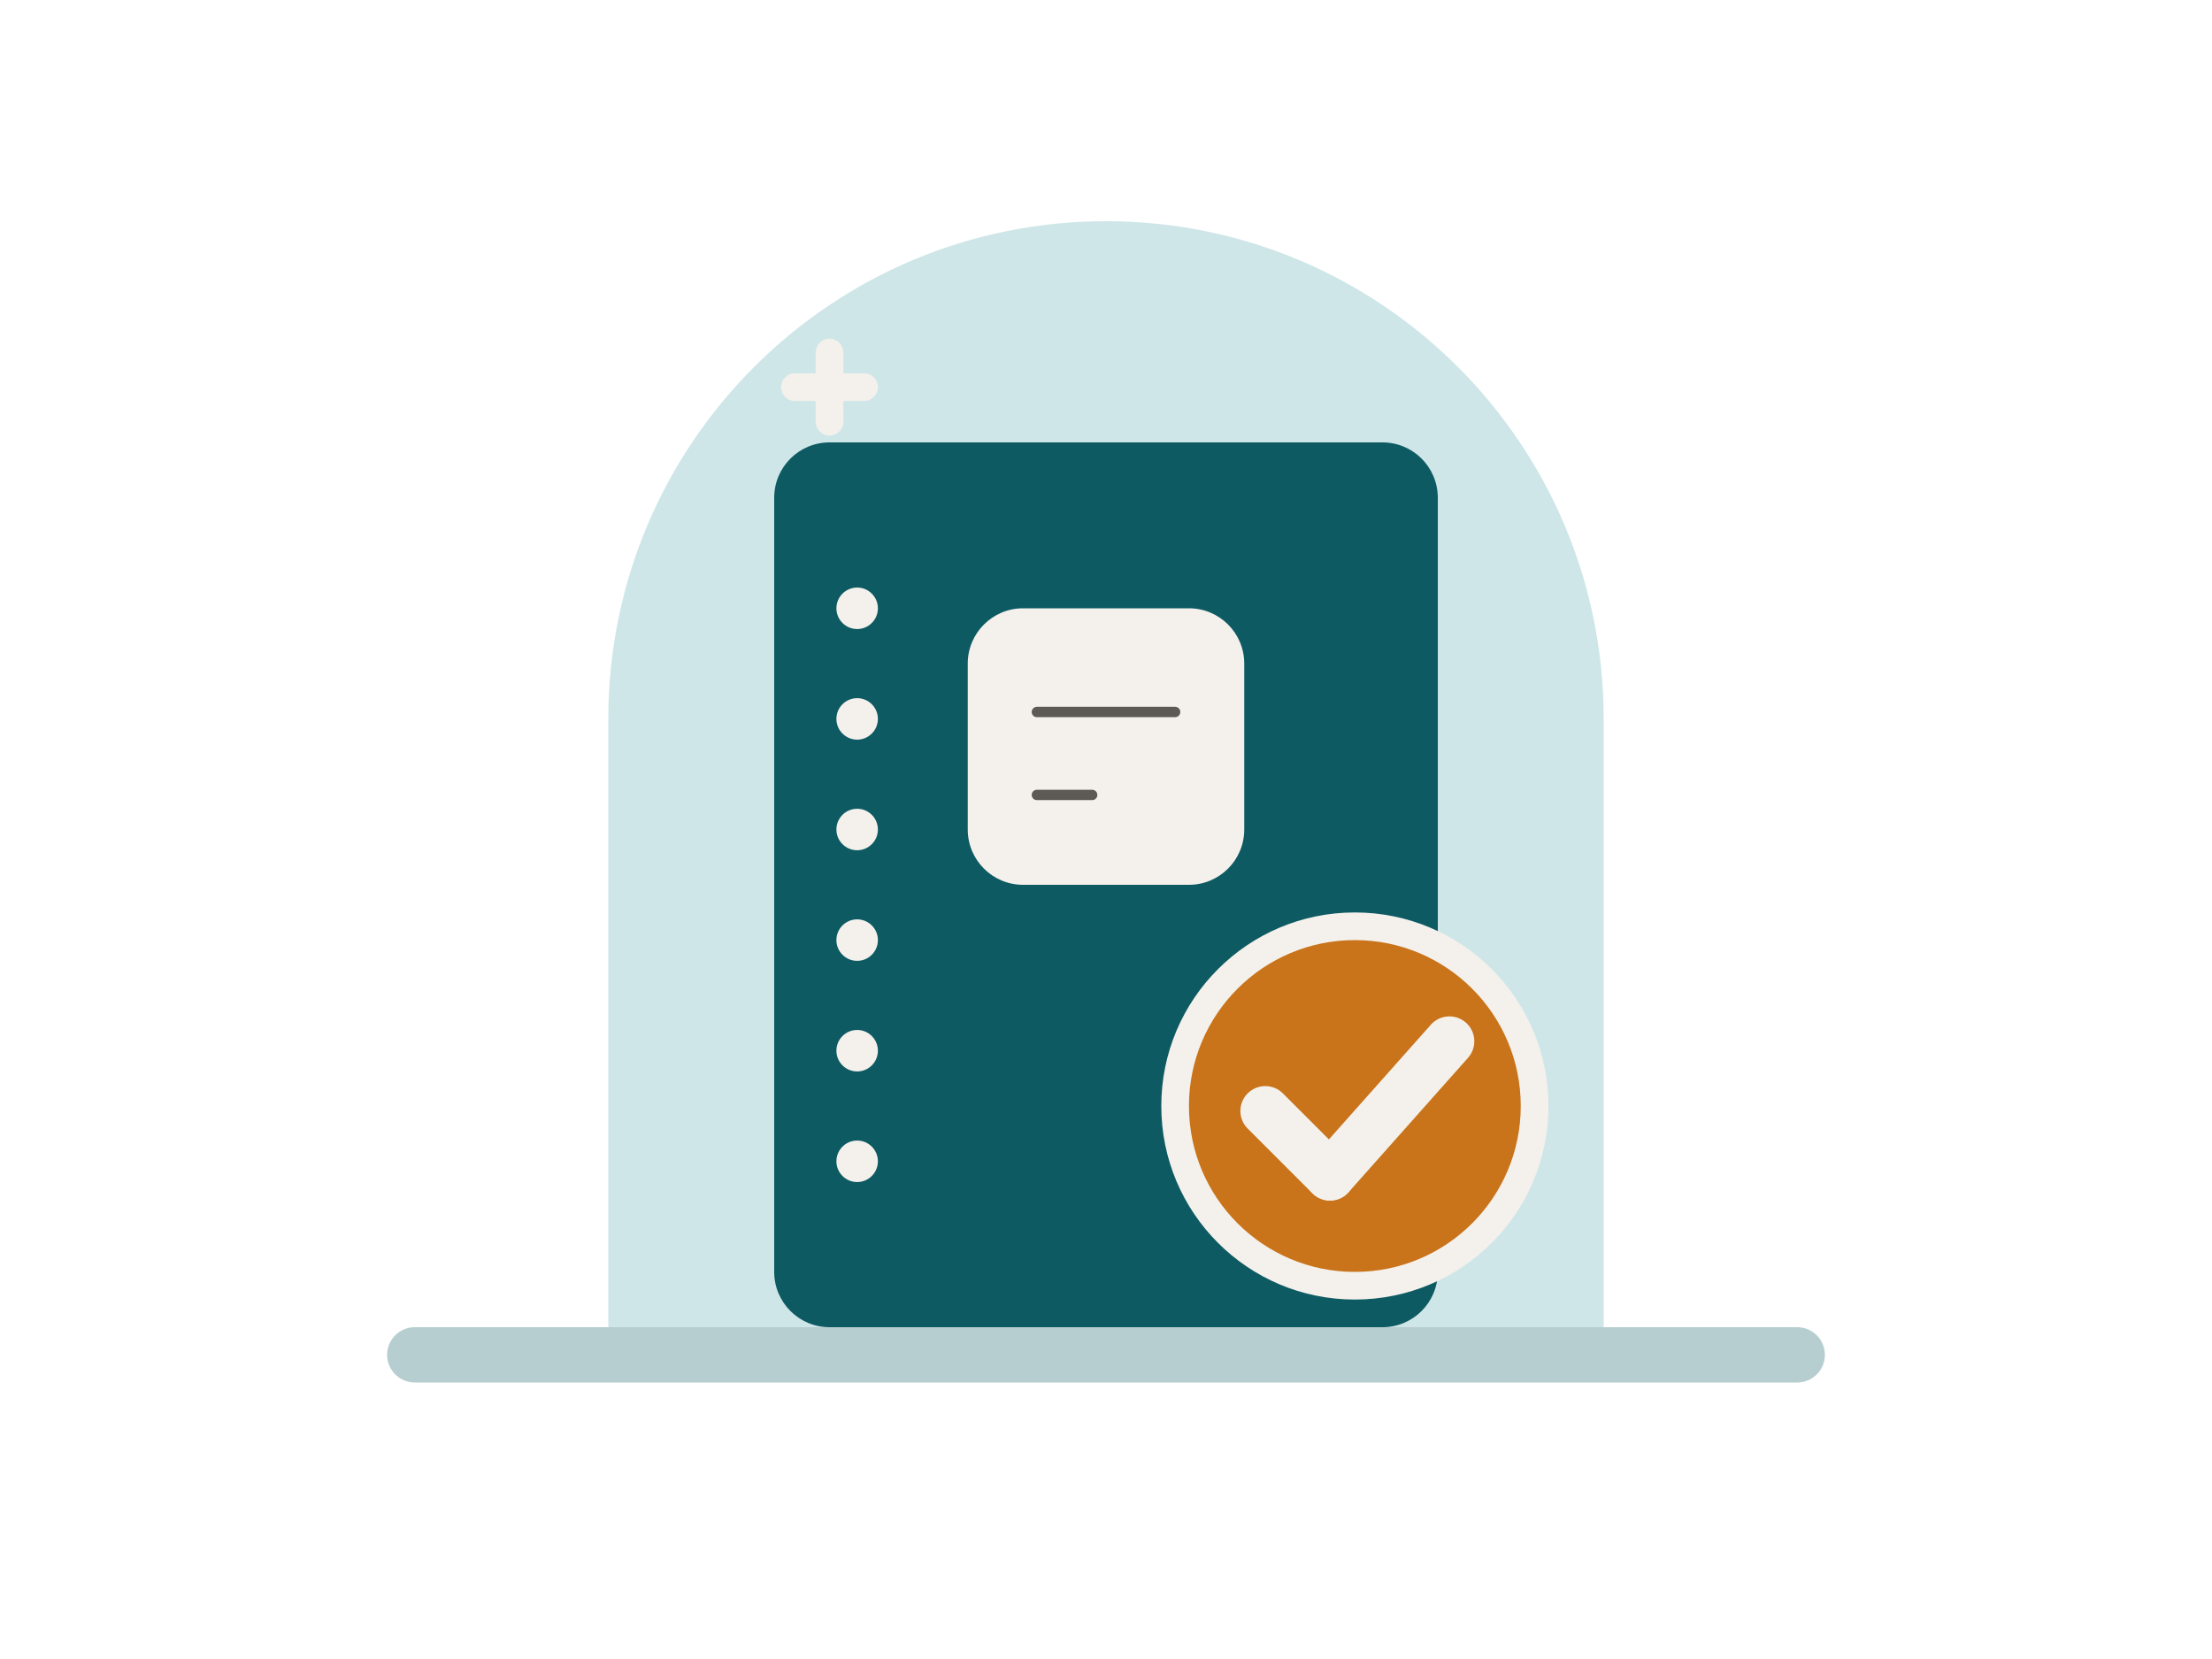
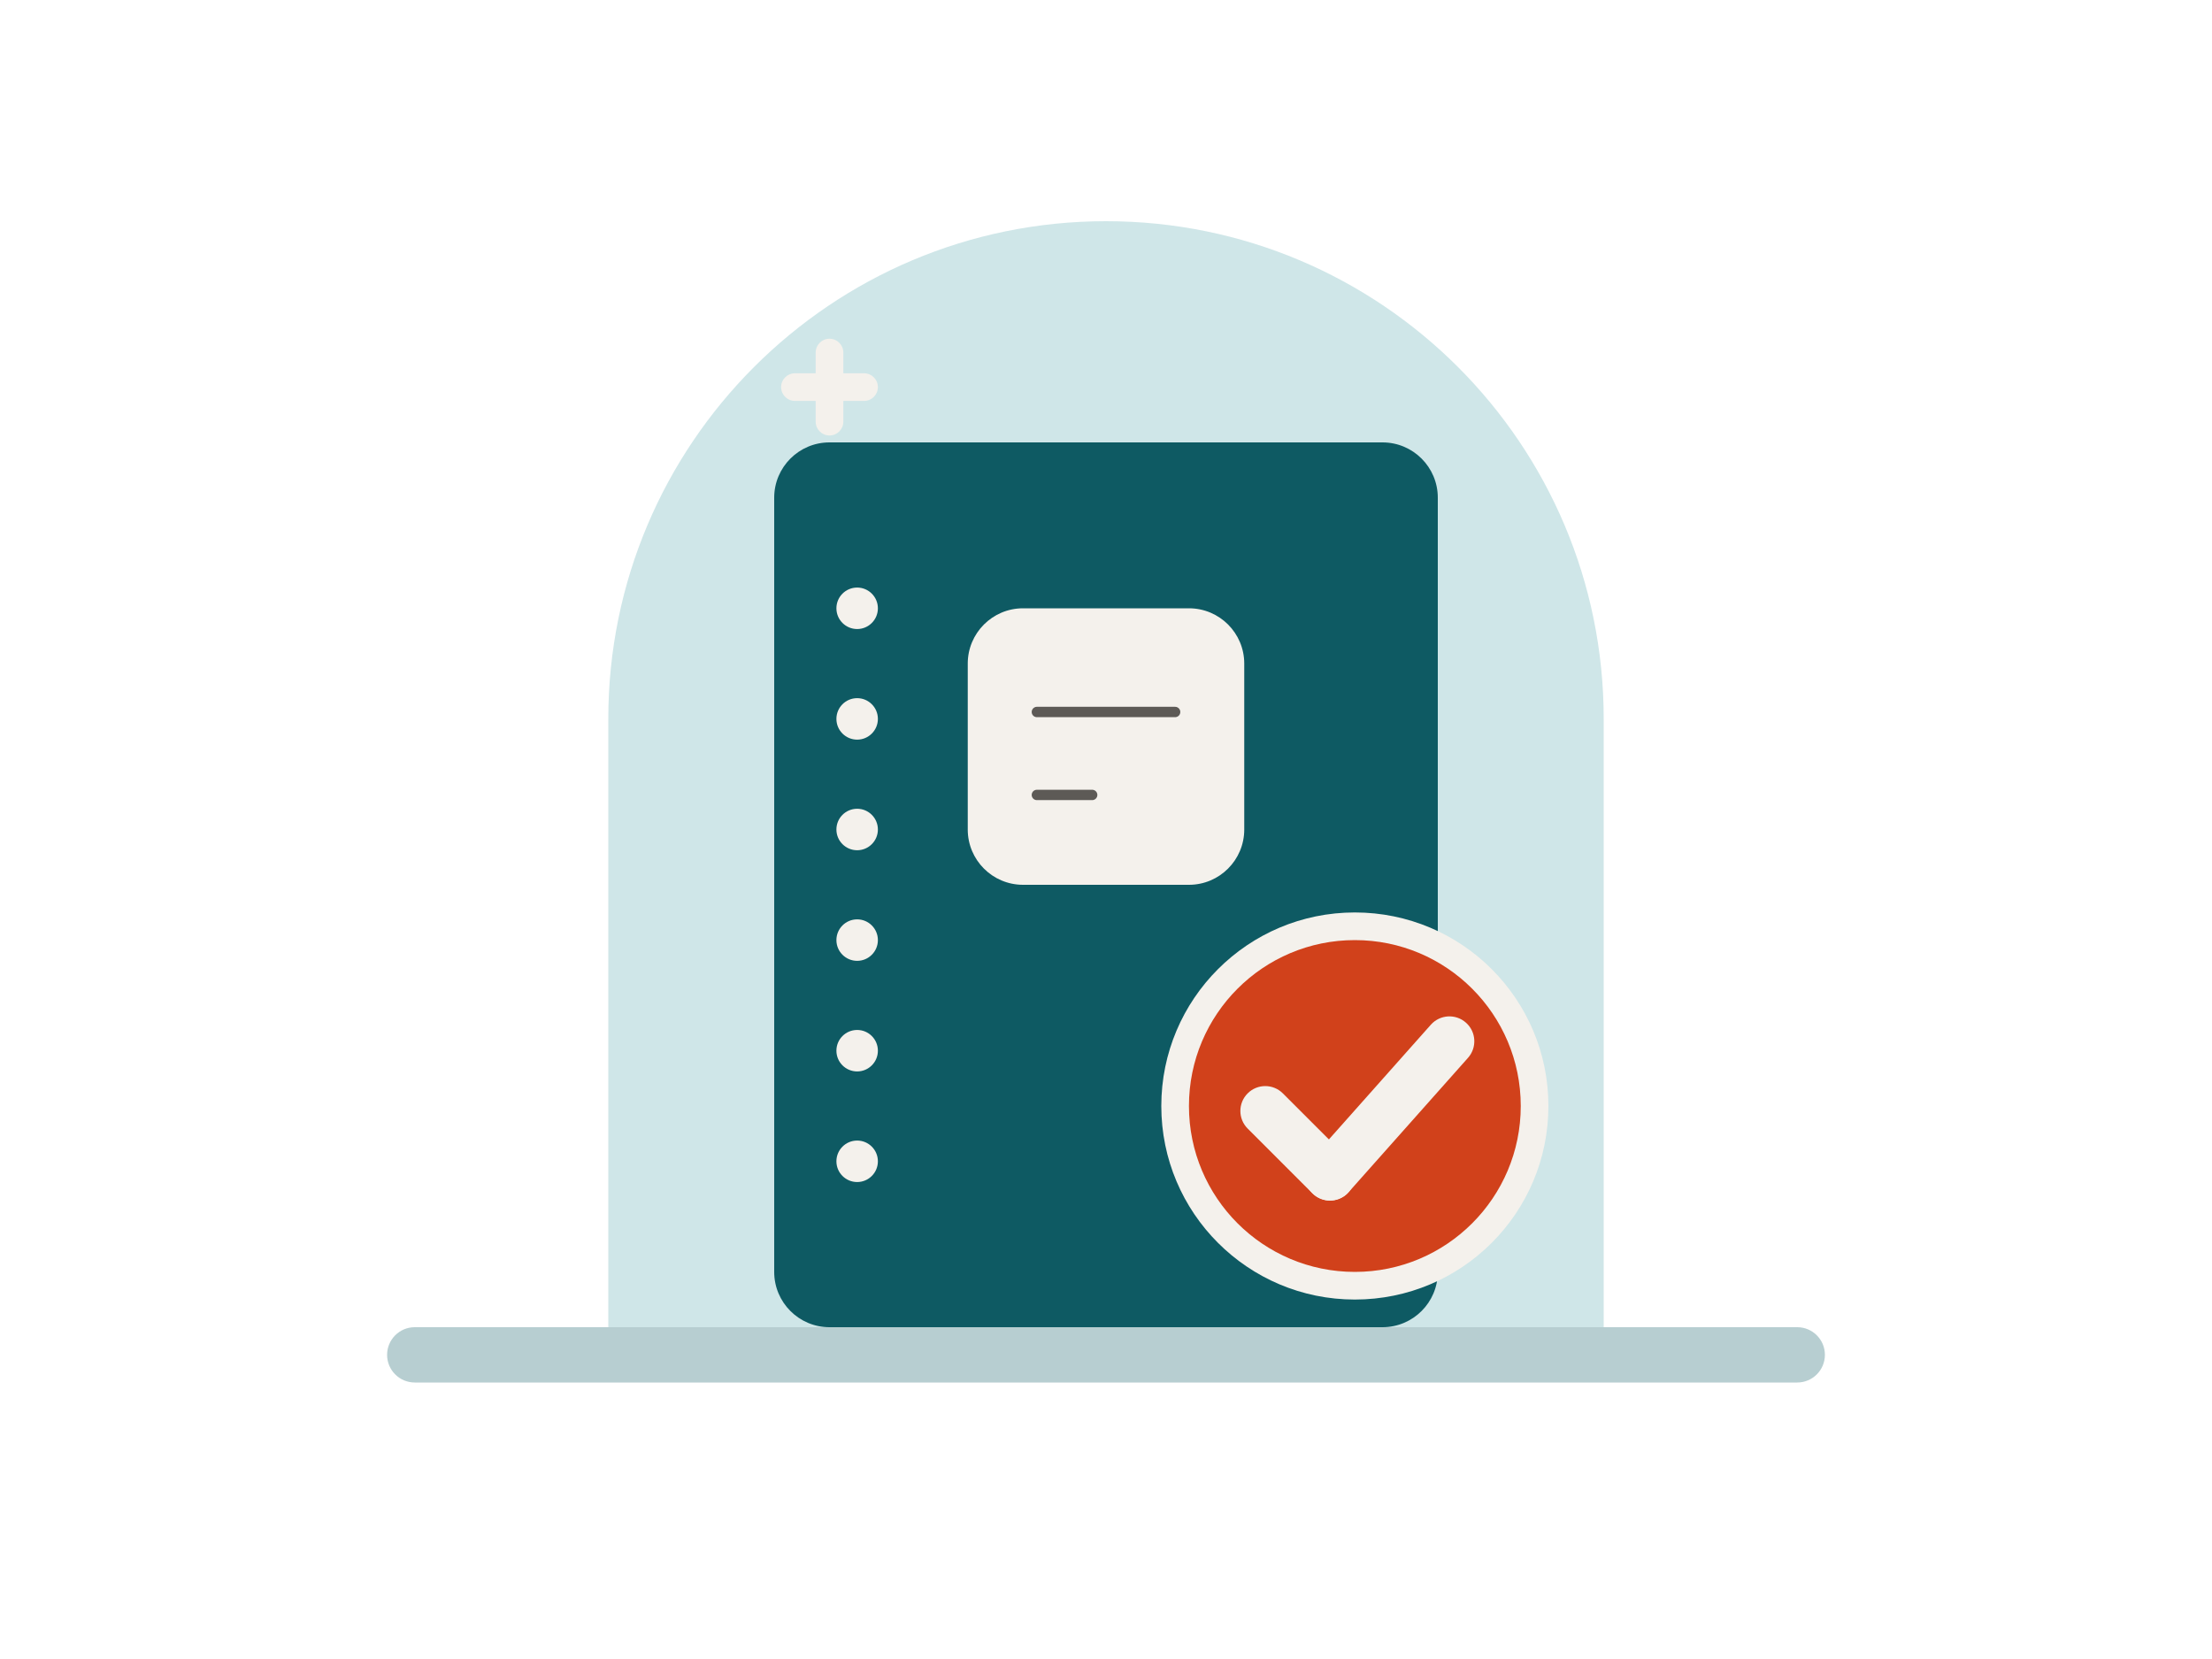
<svg xmlns="http://www.w3.org/2000/svg" width="320" height="240" viewBox="0 0 320 240" role="img">
  <path d="M160 32H160A72 72 0 0 1 232 104V192H88V104A72 72 0 0 1 160 32Z" fill="#CFE6E8" />
  <rect x="56" y="192" width="208" height="8" rx="4" fill="#0E5A63" opacity="0.3" />
  <rect x="112" y="64" width="96" height="128" rx="8" fill="#0E5A63" />
  <circle cx="124" cy="88" r="3" fill="#F4F1EC" />
  <circle cx="124" cy="104" r="3" fill="#F4F1EC" />
  <circle cx="124" cy="120" r="3" fill="#F4F1EC" />
  <circle cx="124" cy="136" r="3" fill="#F4F1EC" />
  <circle cx="124" cy="152" r="3" fill="#F4F1EC" />
  <circle cx="124" cy="168" r="3" fill="#F4F1EC" />
  <rect x="140" y="88" width="40" height="40" rx="8" fill="#F4F1EC" />
  <path d="M150 103H170" fill="none" stroke="#1C1A17" stroke-width="1.5" stroke-linecap="round" stroke-linejoin="round" opacity="0.7" />
  <path d="M150 115H158" fill="none" stroke="#1C1A17" stroke-width="1.5" stroke-linecap="round" stroke-linejoin="round" opacity="0.7" />
  <circle cx="196" cy="160" r="28" fill="#F4F1EC" />
-   <circle cx="196" cy="160" r="24" fill="#C9731A" />
+   <circle cx="196" cy="160" r="24" fill="#D1411B" />
  <rect x="177.5" y="161.8" width="20.44" height="7.2" rx="3.6" fill="#F4F1EC" transform="rotate(45 187.72 165.4)" />
  <rect x="184.44" y="156.76" width="33.21" height="7.2" rx="3.6" fill="#F4F1EC" transform="rotate(-48.37 201.04 160.36)" />
  <rect x="113" y="54" width="14" height="4" rx="2" fill="#F4F1EC" />
  <rect x="113" y="54" width="14" height="4" rx="2" fill="#F4F1EC" transform="rotate(90 120 56)" />
</svg>
